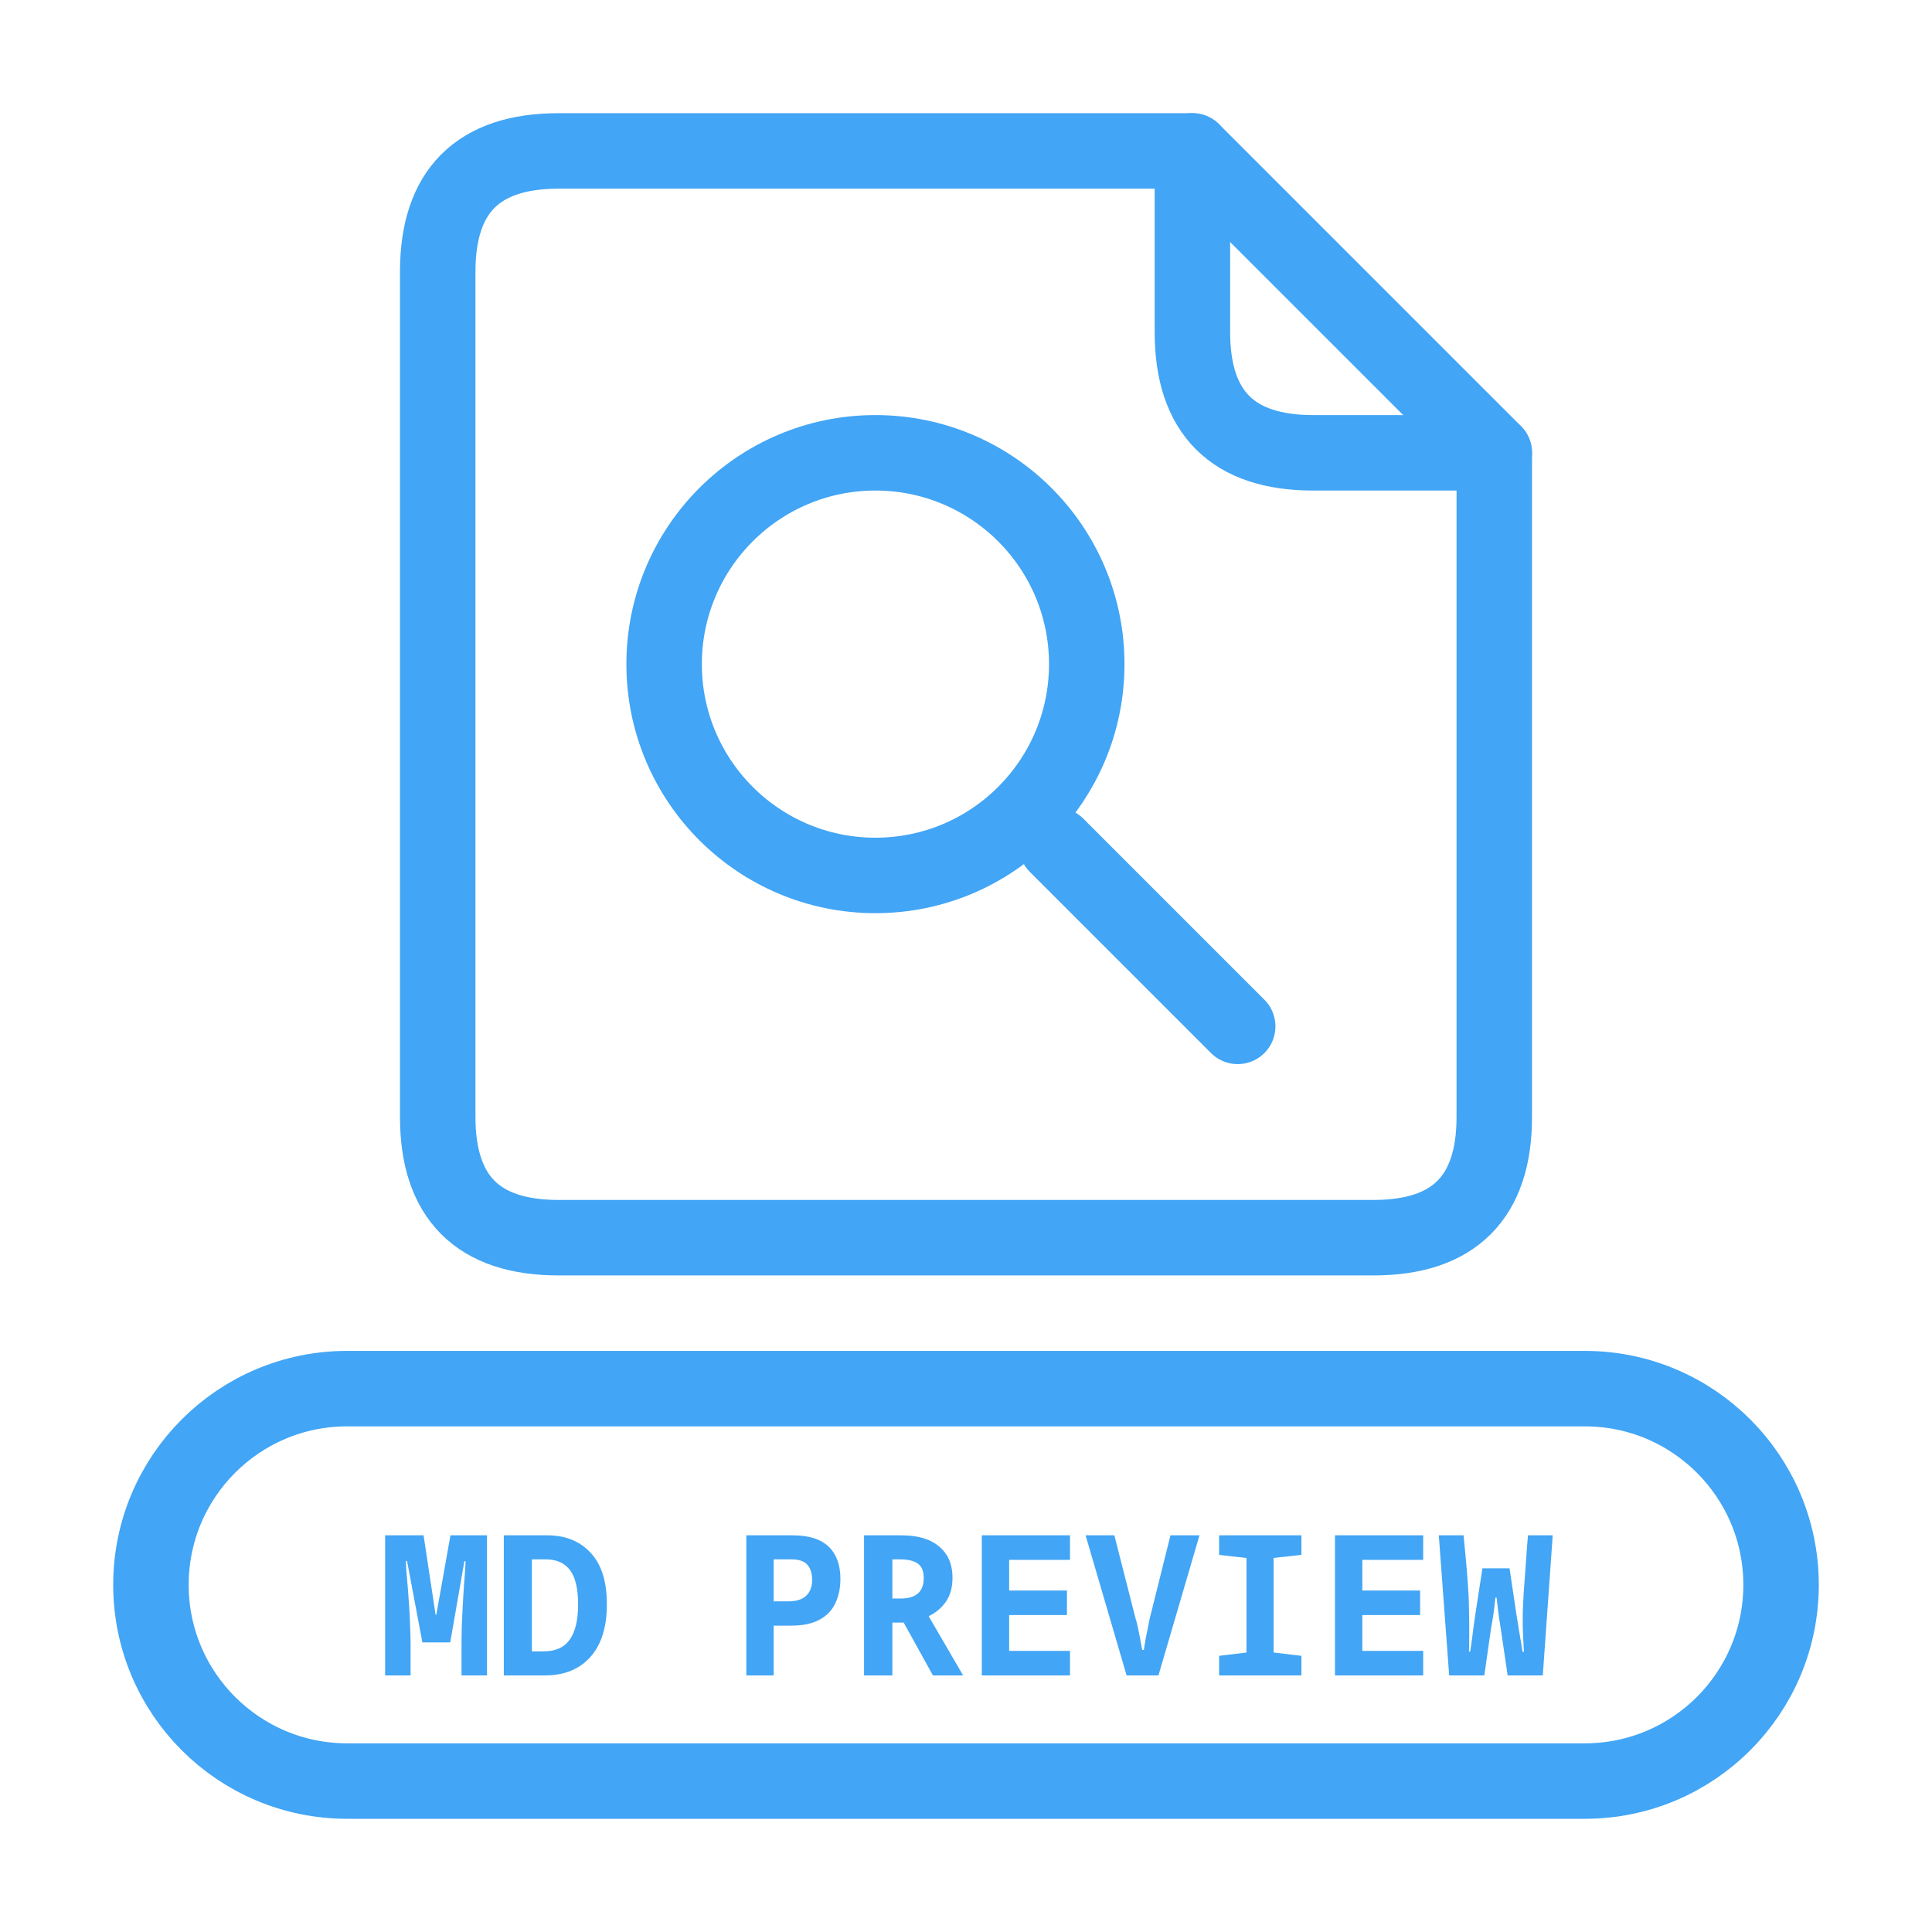
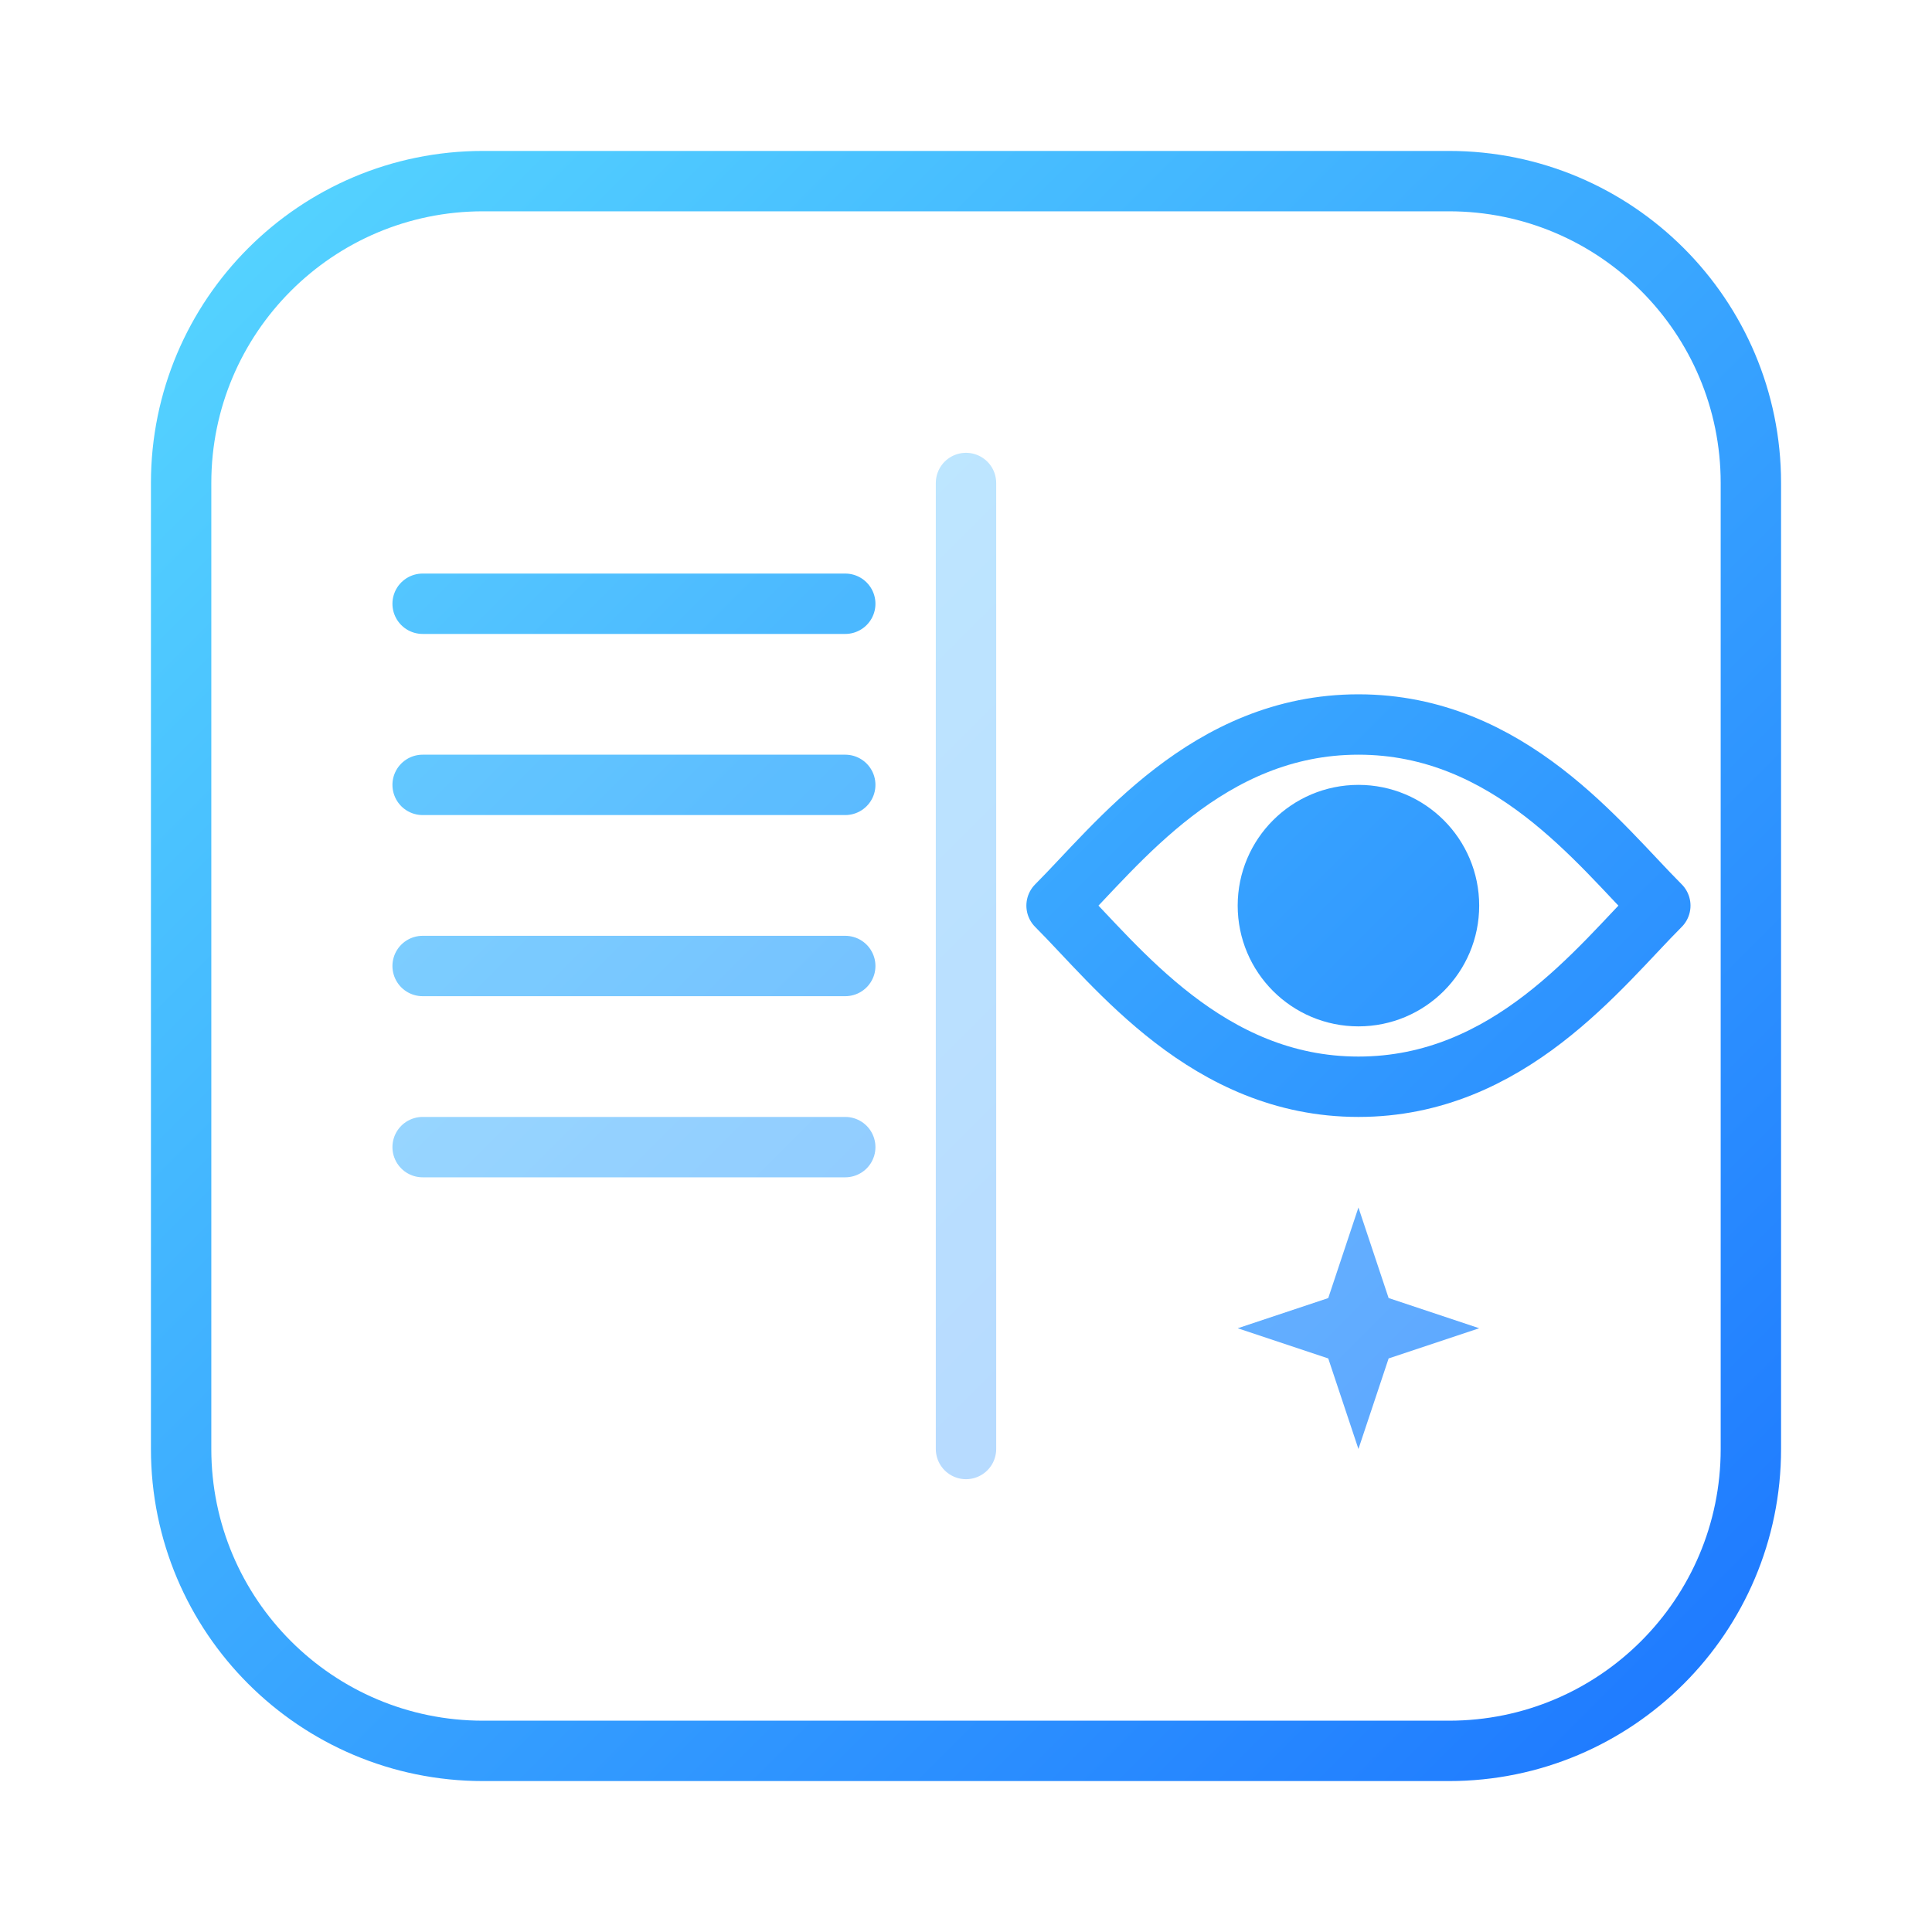
- <svg xmlns="http://www.w3.org/2000/svg" viewBox="0 0 128 128" width="128" height="128">
-   <path d="M29 18 Q29 10 37 10 L79 10 L99 30 L99 74 Q99 82 91 82 L37 82 Q29 82 29 74 Z" fill="none" stroke="#42a5f5" stroke-width="5" stroke-linecap="round" stroke-linejoin="round" />
-   <path d="M79 10 L79 22 Q79 30 87 30 L99 30" fill="none" stroke="#42a5f5" stroke-width="5" stroke-linecap="round" stroke-linejoin="round" />
-   <g transform="translate(58, 44)">
-     <circle cx="0" cy="0" r="14" fill="none" stroke="#42a5f5" stroke-width="5" />
-     <line x1="12" y1="12" x2="24" y2="24" stroke="#42a5f5" stroke-width="5" stroke-linecap="round" />
+ <svg xmlns="http://www.w3.org/2000/svg" viewBox="0 0 128 128">
+   <defs>
+     <linearGradient id="g" x1="16" y1="16" x2="112" y2="112" gradientUnits="userSpaceOnUse">
+       <stop offset="0" stop-color="#54D2FF" />
+       <stop offset="1" stop-color="#1F7BFF" />
+     </linearGradient>
+   </defs>
+   <rect x="12" y="12" width="104" height="104" rx="20" fill="none" stroke="url(#g)" stroke-width="4" />
+   <g stroke="url(#g)" stroke-width="4" stroke-linecap="round">
+     <path d="M28 40 H56" opacity="0.95" />
+     <path d="M28 52 H56" opacity="0.85" />
+     <path d="M28 64 H56" opacity="0.70" />
+     <path d="M28 76 H56" opacity="0.55" />
  </g>
-   <rect x="10" y="92" width="108" height="26" rx="13" fill="none" stroke="#42a5f5" stroke-width="5" stroke-linecap="round" stroke-linejoin="round" />
-   <text x="64" y="111" text-anchor="middle" font-family="Noto Sans Mono, monospace" font-size="13" font-weight="bold" fill="#42a5f5">MD PREVIEW</text>
+   <path d="M64 32 V96" stroke="url(#g)" stroke-width="4" stroke-linecap="round" opacity="0.35" />
+   <g stroke="url(#g)" stroke-width="4" fill="none" stroke-linejoin="round" stroke-linecap="round">
+     <path d="M90 48 C80 48 74 56 70 60 C74 64 80 72 90 72 C100 72 106 64 110 60 C106 56 100 48 90 48" />
+     <circle cx="90" cy="60" r="6" fill="url(#g)" />
+   </g>
+   <path d="M90 80 l2 6 6 2-6 2-2 6-2-6-6-2 6-2z" fill="url(#g)" opacity="0.75" />
</svg>
